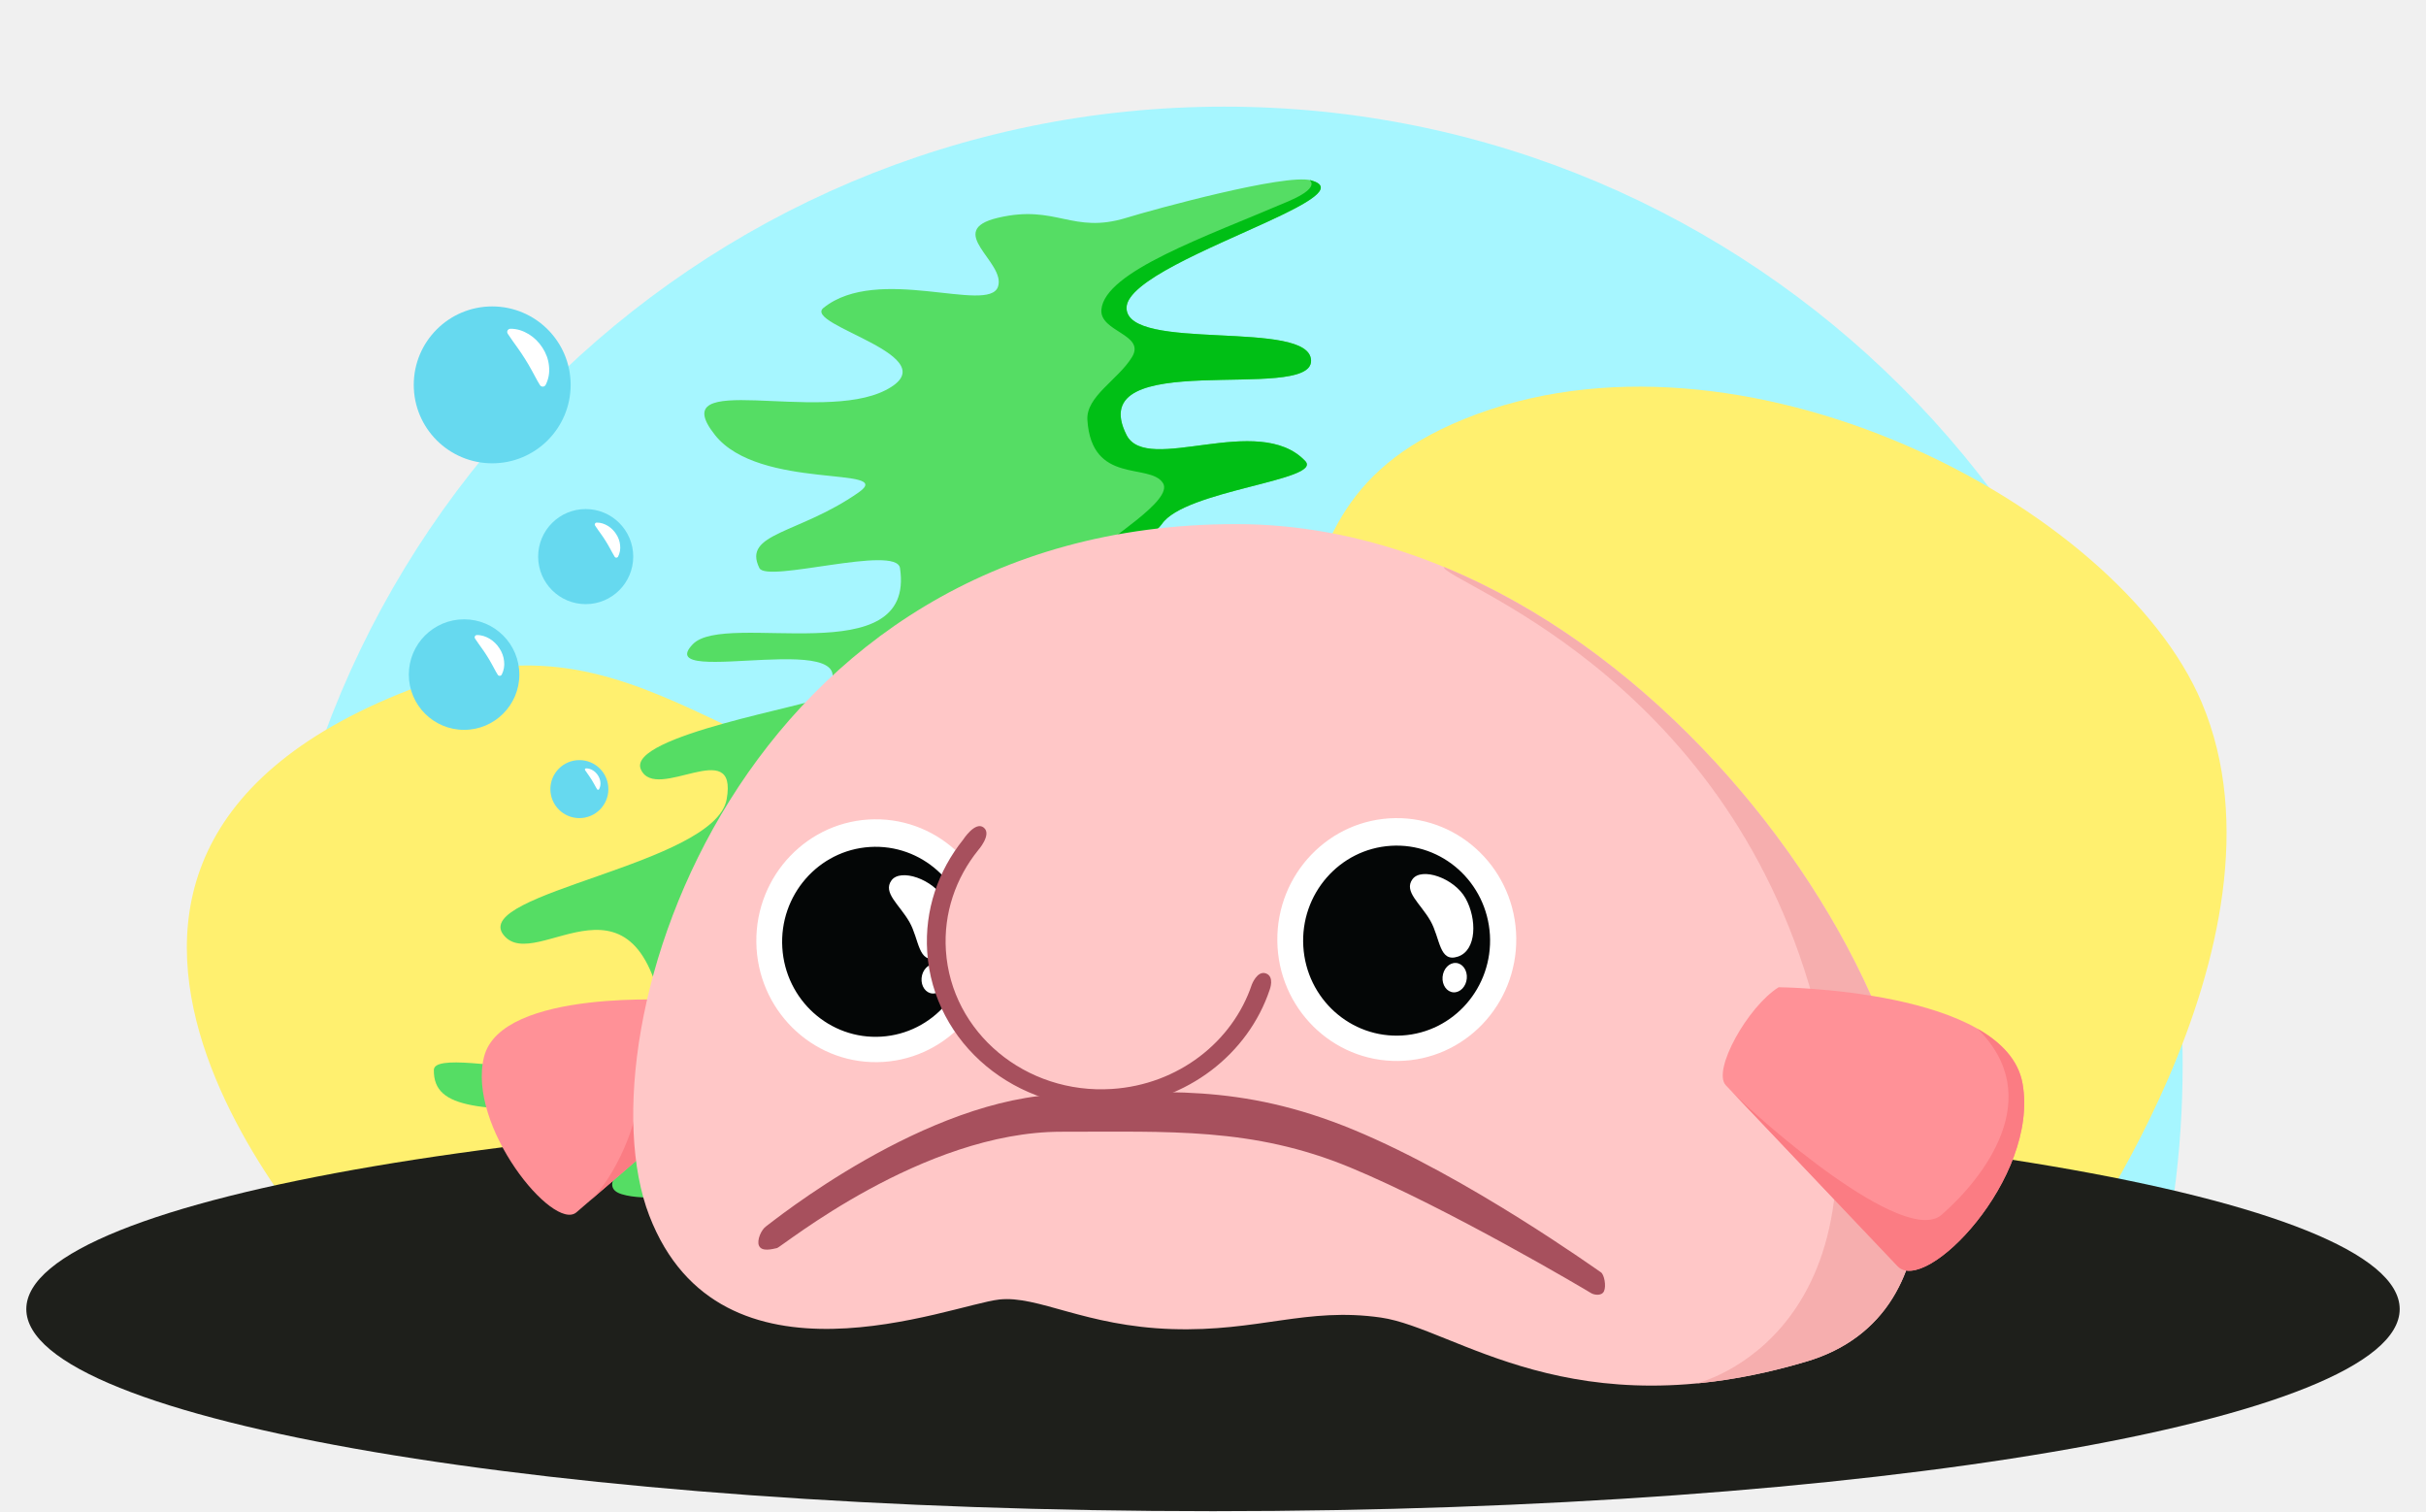
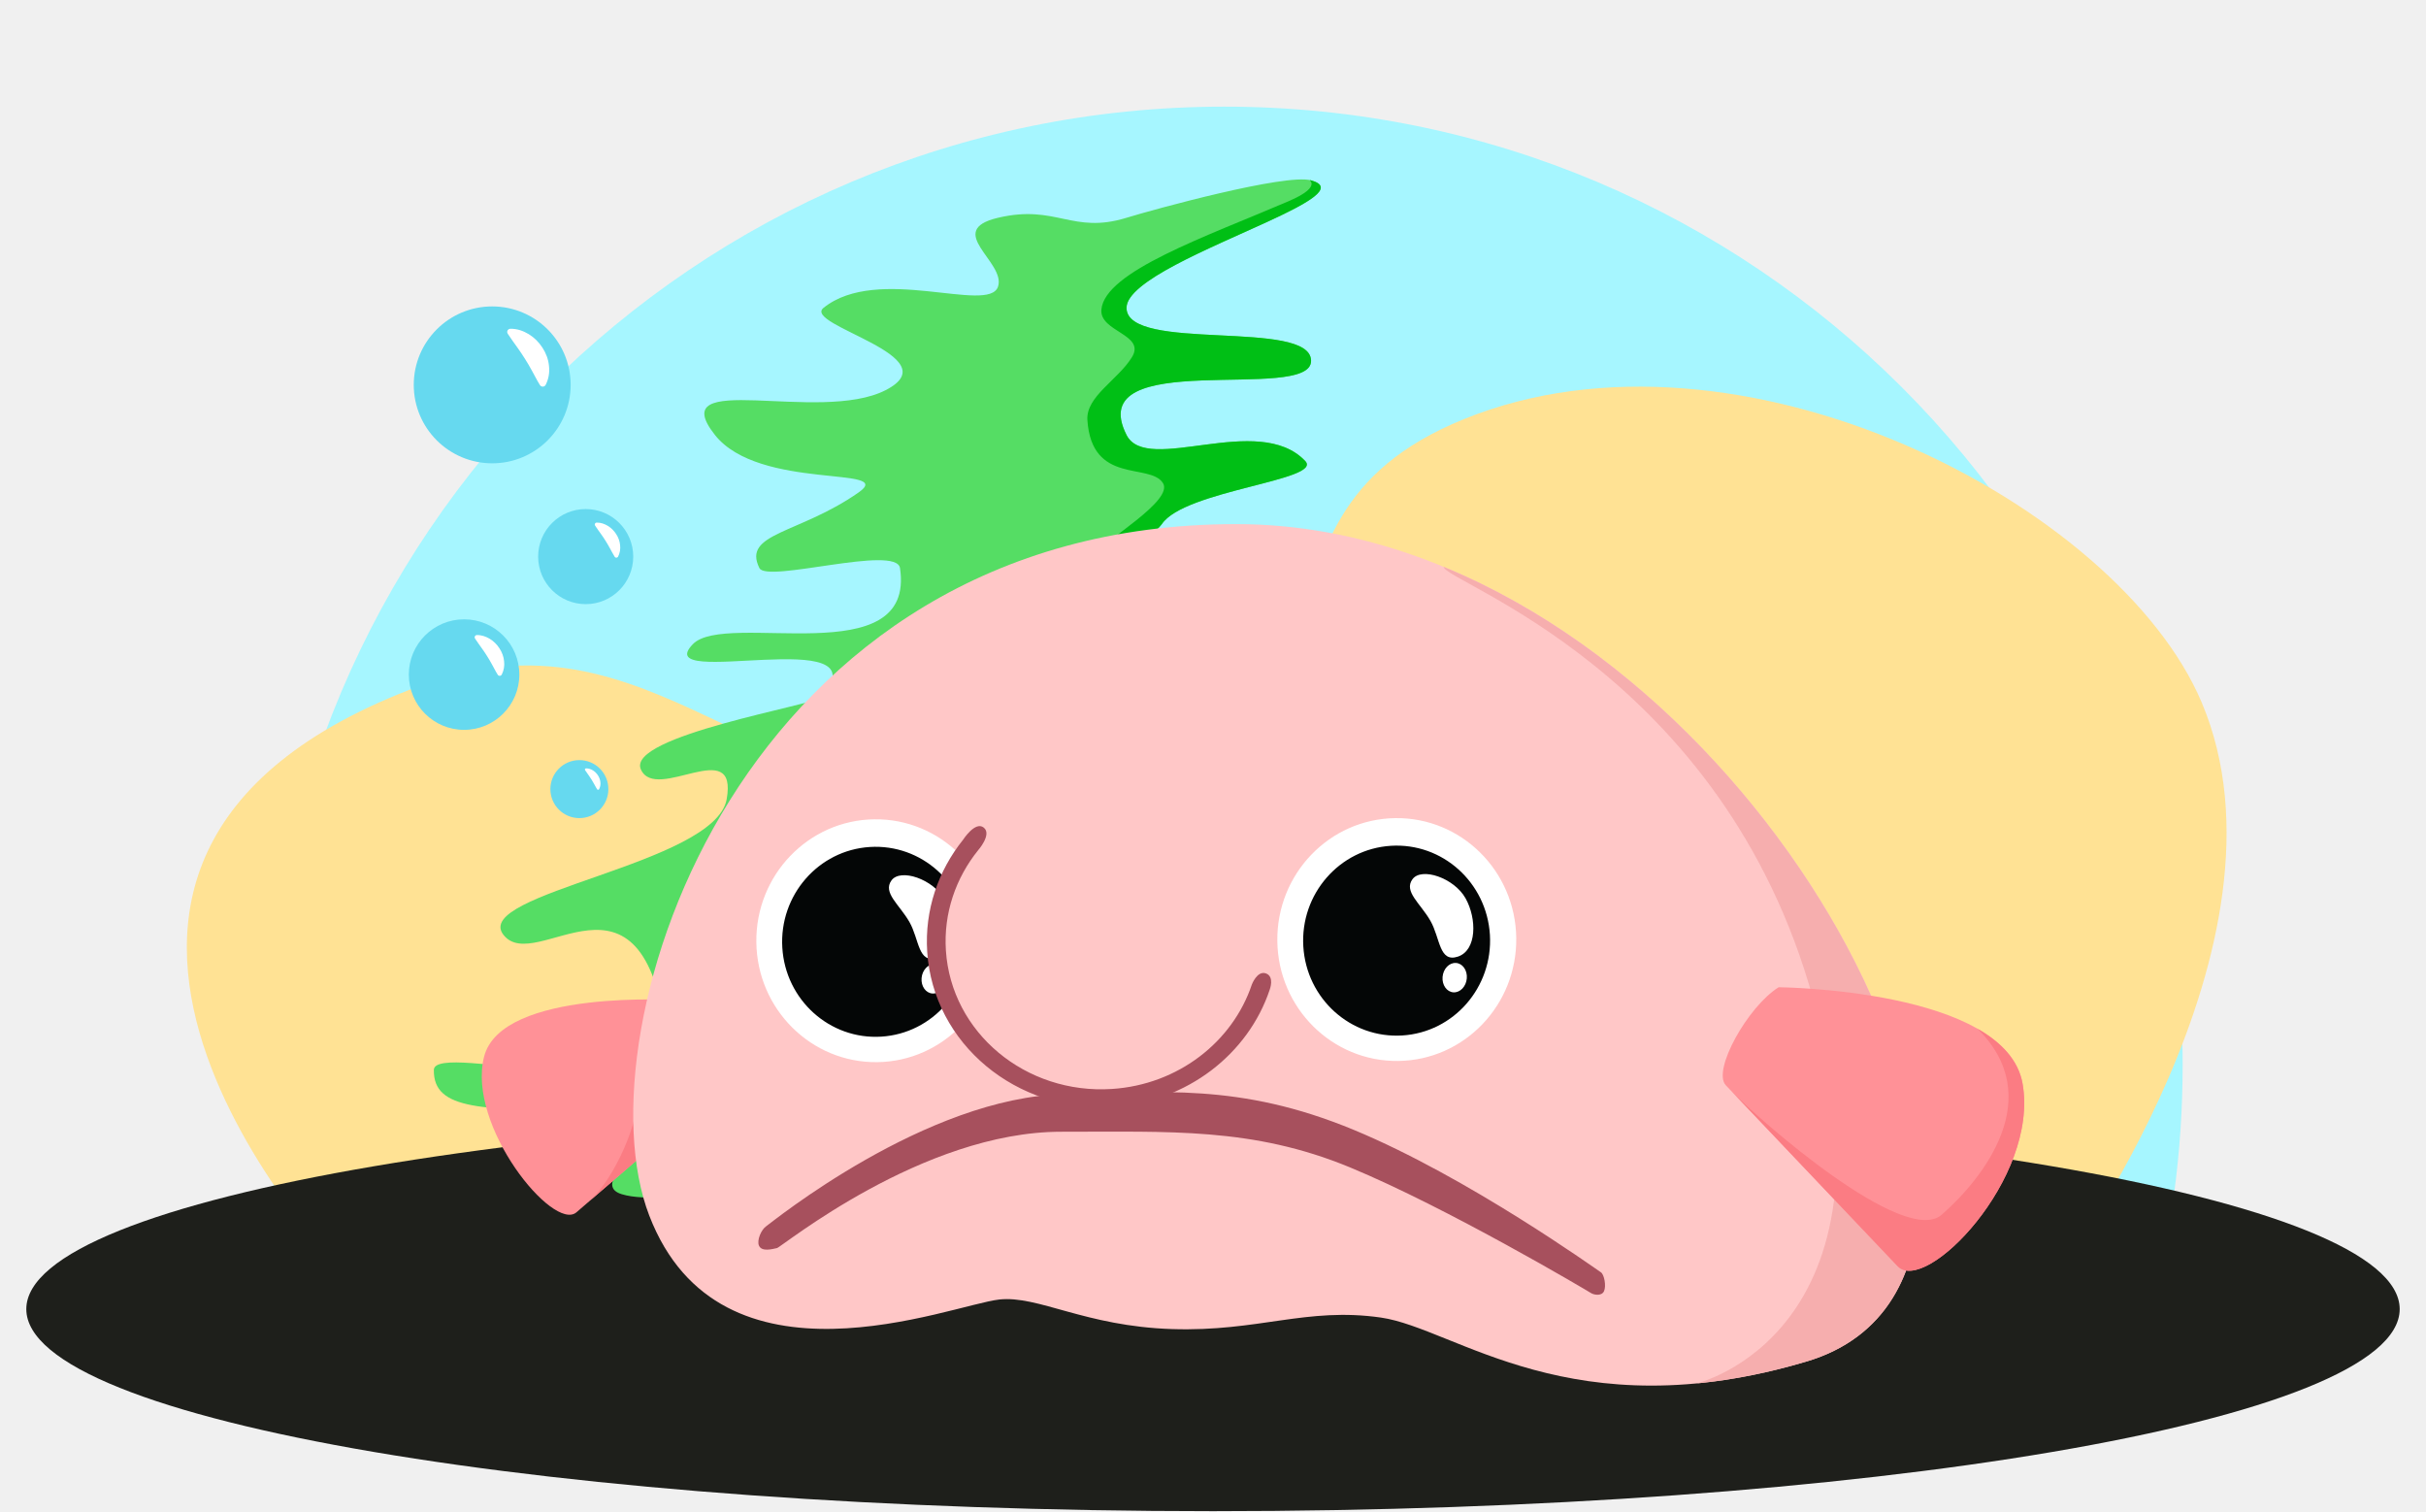
<svg xmlns="http://www.w3.org/2000/svg" xmlns:ns1="http://vectornator.io" style="fill-rule:evenodd;clip-rule:evenodd;stroke-linecap:round;stroke-linejoin:round;" xml:space="preserve" version="1.1" viewBox="0 0 554.893 345.613" id="svg1279">
  <defs id="defs1202" />
  <path style="opacity:1;fill:#a6f6ff;fill-opacity:1" id="path1209" d="m 60.826,243.594 c 0,-121.062 98.141,-219.203 219.203,-219.203 121.062,0 219.202,98.141 219.202,219.203 0,19.624 -2.579,38.646 -7.416,56.745 -28.822,4.553 -404.059,4.553 -423.768,-0.734 -4.712,-17.879 -7.221,-36.652 -7.221,-56.011 z" />
-   <path style="opacity:1;fill:#fff06f;fill-opacity:1" id="path1211" d="m 334.881,95.843 c 63.001,-25.567 149.598,19.663 168.702,64.797 23.303,55.054 -32.426,129.997 -32.426,129.997 H 78.117 c 0,0 -90.452,-93.639 17.895,-133.767 53.983,-19.993 77.05,31.105 137.296,24.665 92.36,-9.873 42.247,-61.617 101.572,-85.692 z" />
+   <path style="opacity:1;fill:#ffe294;fill-opacity:1" id="path1211" d="m 334.881,95.843 c 63.001,-25.567 149.598,19.663 168.702,64.797 23.303,55.054 -32.426,129.997 -32.426,129.997 H 78.117 c 0,0 -90.452,-93.639 17.895,-133.767 53.983,-19.993 77.05,31.105 137.296,24.665 92.36,-9.873 42.247,-61.617 101.572,-85.692 z" />
  <path style="opacity:1;fill:#1e1f1b" id="path1213" d="m 548.876,299.407 c 0,25.519 -121.523,46.206 -271.429,46.206 -149.907,0 -271.43,-20.687 -271.43,-46.206 0,-25.518 121.523,-46.205 271.43,-46.205 149.906,0 271.429,20.687 271.429,46.205" />
-   <g id="g4346" transform="translate(21.63946)">
-     <path style="clip-rule:evenodd;fill:#55dd64;fill-opacity:1;fill-rule:evenodd;stroke-width:1.069;stroke-linecap:round;stroke-linejoin:round" id="path4340" d="m 141.894,99.488 c -12.058,-15.199 23.853,-2.502 39.015,-10.246 15.162,-7.744 -19.124,-14.864 -14.184,-18.836 12.421,-9.984 37.747,1.45 39.903,-4.83 1.916,-5.587 -12.493,-12.822 0,-15.769 13.347,-3.149 16.96,3.831 29.402,0 6.28,-1.933 36.365,-10.172 42.209,-8.561 13.94,3.845 -42.209,18.839 -42.209,29.16 0,10.322 42.209,2.384 42.209,12.126 0,9.742 -52.521,-3.449 -42.209,16.956 4.668,9.236 30.152,-5.364 40.871,5.95 4.193,4.425 -27.652,6.655 -32.807,14.446 -1.5,2.267 -21.665,18.664 -13.952,27.437 3.478,3.956 30.66,-25.459 39.349,-16.571 8.688,8.888 -16.453,20.208 -11.743,26.458 4.374,5.803 15.569,2.471 28.5,0 12.932,-2.472 17.42,-19.973 23.226,-9.887 5.807,10.085 -31.295,56.497 -31.295,57.611 0,70.999 -63.032,63.033 -114.076,63.033 -0.785,0 -32.833,8.492 -43.551,5.156 -10.357,-3.225 21.351,-19.211 -5.713,-19.211 -26.052,0 -37.402,0.1 -37.244,-9.214 0.116,-6.854 55.55,10.381 53.245,-7.61 -5.552,-43.326 -29.862,-13.737 -37.326,-23.279 -7.464,-9.542 48.344,-16.098 51.046,-30.97 2.702,-14.872 -16.105,0.857 -19.604,-6.841 -3.498,-7.697 39.878,-14.765 41.392,-16.57 14.469,-17.248 -39.857,-1.449 -29.502,-12.106 7.537,-7.757 51.015,6.854 47.369,-17.393 -0.817,-5.433 -30.433,3.473 -32.157,0 -4.002,-8.063 9.066,-7.757 22.69,-17.299 8.811,-6.171 -22.69,-0.326 -32.857,-13.141 z" />
-     <path style="clip-rule:evenodd;fill:#00bf15;fill-opacity:1;fill-rule:evenodd;stroke-width:1.069;stroke-linecap:round;stroke-linejoin:round" id="path4342" d="m 227.079,96.082 c -0.364,-5.421 6.996,-9.179 10.198,-14.409 3.202,-5.23 -7.471,-5.764 -6.996,-10.887 0.806,-8.699 23.786,-16.61 42.809,-24.762 8.576,-3.675 3.732,-5.168 5.149,-4.777 5.798,1.599 -0.53,5.127 -9.897,9.445 -13.157,6.064 -32.311,13.687 -32.311,19.715 0,10.322 42.209,2.384 42.209,12.126 0,9.742 -52.521,-3.449 -42.209,16.956 4.668,9.236 30.152,-5.364 40.871,5.95 4.193,4.425 -27.652,6.655 -32.807,14.446 -1.5,2.267 -21.665,18.664 -13.952,27.437 3.478,3.956 30.66,-25.459 39.349,-16.571 8.688,8.888 -16.453,20.208 -11.743,26.458 4.374,5.803 15.569,2.471 28.5,0 12.932,-2.472 17.42,-19.973 23.226,-9.887 5.807,10.085 -31.295,56.497 -31.295,57.611 -6.051,-10.07 -2.447,-18.335 -2.447,-27.654 0,-9.7 -20.303,0.901 -30.99,-13.822 -4.118,-5.672 -14.367,-4.526 -17.678,-5.988 -17.504,-7.732 -1.901,-26.44 1.026,-30.19 2.928,-3.749 18.875,-12.806 16.251,-16.827 -3.048,-4.672 -16.269,0.482 -17.264,-14.369 z" />
-   </g>
+   <path style="clip-rule:evenodd;fill:#55dd64;fill-opacity:1;fill-rule:evenodd;stroke-width:1.069;stroke-linecap:round;stroke-linejoin:round" id="path4340" d="m 163.534,99.488 c -12.058,-15.199 23.853,-2.502 39.015,-10.246 15.162,-7.744 -19.124,-14.864 -14.184,-18.836 12.421,-9.984 37.747,1.45 39.903,-4.83 1.916,-5.587 -12.493,-12.822 0,-15.769 13.347,-3.149 16.96,3.831 29.402,0 6.28,-1.933 36.365,-10.172 42.209,-8.561 13.94,3.845 -42.209,18.839 -42.209,29.16 0,10.322 42.209,2.384 42.209,12.126 0,9.742 -52.521,-3.449 -42.209,16.956 4.668,9.236 30.152,-5.364 40.871,5.95 4.193,4.425 -27.652,6.655 -32.807,14.446 -1.5,2.267 -21.665,18.664 -13.952,27.437 3.478,3.956 30.66,-25.459 39.349,-16.571 8.688,8.888 -16.453,20.208 -11.743,26.458 4.374,5.803 15.569,2.471 28.5,0 12.932,-2.472 17.42,-19.973 23.226,-9.887 5.807,10.085 -31.295,56.497 -31.295,57.611 0,70.999 -63.032,63.033 -114.076,63.033 -0.785,0 -32.833,8.492 -43.551,5.156 -10.357,-3.225 21.351,-19.211 -5.713,-19.211 -26.052,0 -37.402,0.1 -37.244,-9.214 0.116,-6.854 55.55,10.381 53.245,-7.61 -5.552,-43.326 -29.862,-13.737 -37.326,-23.279 -7.464,-9.542 48.344,-16.098 51.046,-30.97 2.702,-14.872 -16.105,0.857 -19.604,-6.841 -3.498,-7.697 39.878,-14.765 41.392,-16.57 14.469,-17.248 -39.857,-1.449 -29.502,-12.106 7.537,-7.757 51.015,6.854 47.369,-17.393 -0.817,-5.433 -30.433,3.473 -32.157,0 -4.002,-8.063 9.066,-7.757 22.69,-17.299 8.811,-6.171 -22.69,-0.326 -32.857,-13.141 z" />
+   <path style="clip-rule:evenodd;fill:#00bf15;fill-opacity:1;fill-rule:evenodd;stroke-width:1.069;stroke-linecap:round;stroke-linejoin:round" id="path4342" d="m 248.718,96.082 c -0.364,-5.421 6.996,-9.179 10.198,-14.409 3.202,-5.23 -7.471,-5.764 -6.996,-10.887 0.806,-8.699 23.786,-16.61 42.809,-24.762 8.576,-3.675 3.732,-5.168 5.149,-4.777 5.798,1.599 -0.53,5.127 -9.897,9.445 -13.157,6.064 -32.311,13.687 -32.311,19.715 0,10.322 42.209,2.384 42.209,12.126 0,9.742 -52.521,-3.449 -42.209,16.956 4.668,9.236 30.152,-5.364 40.871,5.95 4.193,4.425 -27.652,6.655 -32.807,14.446 -1.5,2.267 -21.665,18.664 -13.952,27.437 3.478,3.956 30.66,-25.459 39.349,-16.571 8.688,8.888 -16.453,20.208 -11.743,26.458 4.374,5.803 15.569,2.471 28.5,0 12.932,-2.472 17.42,-19.973 23.226,-9.887 5.807,10.085 -31.295,56.497 -31.295,57.611 -6.051,-10.07 -2.447,-18.335 -2.447,-27.654 0,-9.7 -20.303,0.901 -30.99,-13.822 -4.118,-5.672 -14.367,-4.526 -17.678,-5.988 -17.504,-7.732 -1.901,-26.44 1.026,-30.19 2.928,-3.749 18.875,-12.806 16.251,-16.827 -3.048,-4.672 -16.269,0.482 -17.264,-14.369 z" />
  <g id="g10" ns1:layerName="g10">
    <path d="M164.543+249.069L131.855+277.263C126.567+281.825+106.768+257.5+110.706+241.733C114.645+225.967+155.452+228.774+155.452+228.774C160.81+232.488+167.182+246.794+164.543+249.069" opacity="1" fill="#ff9197" id="path1220" />
    <path d="M145.806+249.766C146.412+256.392+140.559+269.404+135.018+274.536L164.543+249.069C164.543+249.069+144.837+239.804+146.016+249.766" opacity="1" fill="#fb7c83" id="path1222" />
    <path d="M148.495+277.99C164.779+320.301+217.547+298.417+228.565+297.211C237.477+296.237+248.165+303.325+268.045+303.971C287.924+304.614+298.769+298.889+315.852+301.34C332.935+303.79+359.467+327.407+413.36+311.345C484.577+289.855+396.353+119.868+282.747+119.868C169.14+119.868+132.211+235.683+148.495+277.99L148.495+277.99" opacity="1" fill="#ffc7c7" id="path1224" />
    <path d="M175.265+280.441C176.4+279.672+211.779+250.831+243.637+250.243C265.248+249.84+283.371+247.543+309.605+258.395C335.839+269.247+365.388+290.505+366.156+290.977C366.925+291.445+367.436+294.12+366.88+295.313C366.324+296.505+364.528+296.147+363.881+295.721C363.236+295.295+331.048+276.202+308.777+266.99C286.507+257.78+267.391+258.861+242.809+258.839C210.945+258.802+178.739+285.264+177.711+285.448C176.681+285.664+174.227+286.369+173.593+284.884C173.065+283.652+174.129+281.208+175.265+280.441L175.265+280.441" opacity="1" fill="#a7505d" id="path1226" />
    <path d="M227.643+214.797C227.835+230.135+215.756+242.727+200.667+242.924L200.667+242.924C185.576+243.119+173.187+230.844+172.996+215.507C172.804+200.169+184.881+187.577+199.972+187.381L199.972+187.381C215.063+187.185+227.451+199.46+227.643+214.797" opacity="1" fill="#ffffff" id="path1228" />
    <path d="M201.56+237.092C189.78+237.813+179.653+228.697+178.936+216.723C178.219+204.751+187.181+194.451+198.961+193.711C210.741+192.973+220.881+202.072+221.62+214.078C222.32+226.088+213.341+236.372+201.56+237.092" opacity="1" fill="#040606" id="path1230" />
    <path d="M203.903+201.356C205.959+198.537+213.431+201.039+216.049+205.724C218.667+210.407+218.643+217.6+214.305+219.052C209.967+220.502+210.284+214.852+208.011+210.868C205.736+206.884+201.847+204.173+203.903+201.357L203.903+201.356" opacity="1" fill="#ffffff" id="path1232" />
    <path d="M213.839+220.507C215.369+220.596+216.485+222.175+216.333+224.031C216.18+225.885+214.815+227.315+213.284+227.225C211.753+227.136+210.637+225.557+210.791+223.702C210.944+221.847+212.308+220.417+213.839+220.507" opacity="1" fill="#ffffff" id="path1234" />
    <path d="M346.808+214.529C347+229.866+334.921+242.459+319.832+242.653L319.832+242.653C304.741+242.851+292.353+230.576+292.161+215.239C291.969+199.901+304.047+187.309+319.139+187.112L319.139+187.112C334.228+186.917+346.617+199.192+346.808+214.529L346.808+214.529" opacity="1" fill="#ffffff" id="path1236" />
    <path d="M320.727+236.824C308.945+237.544+298.819+228.427+298.103+216.455C297.385+204.481+306.348+194.181+318.128+193.441C329.907+192.703+340.048+201.804+340.787+213.811C341.487+225.819+332.507+236.104+320.727+236.824" opacity="1" fill="#040606" id="path1238" />
    <path d="M323.068+201.088C325.124+198.269+332.596+200.771+335.215+205.455C337.832+210.137+337.808+217.332+333.472+218.784C329.133+220.235+329.451+214.583+327.177+210.599C324.903+206.616+321.012+203.905+323.068+201.088L323.068+201.088" opacity="1" fill="#ffffff" id="path1240" />
    <path d="M333.005+220.237C334.535+220.328+335.652+221.905+335.499+223.76C335.345+225.616+333.98+227.047+332.451+226.957C330.92+226.866+329.804+225.289+329.956+223.433C330.109+221.578+331.473+220.147+333.005+220.237" opacity="1" fill="#ffffff" id="path1242" />
    <path d="M289.432+212.652C290.673+232.202+275.007+249.127+254.429+250.464C233.851+251.801+216.145+237.045+214.871+217.497C213.596+197.949+229.235+181.001+249.809+179.633C270.387+178.264+288.116+192.992+289.424+212.537" opacity="1" fill="#ffc7c7" id="path1244" />
    <path d="M286.321+225.196C281.944+238.231+269.532+248.072+254.332+249.056C234.572+250.339+217.572+236.166+216.352+217.396C215.795+208.833+218.619+200.791+223.729+194.451C223.729+194.451+226.948+190.816+225.001+189.272C223.056+187.727+220.283+192.059+220.283+192.059C214.595+199.147+211.455+208.128+212.079+217.687C213.453+238.694+232.481+254.548+254.596+253.112C271.632+252.008+285.537+240.964+290.42+226.344C290.42+226.344+291.567+223.349+289.556+222.631C287.547+221.912+286.321+225.196+286.321+225.196L286.321+225.196" opacity="1" fill="#a7505d" id="path1246" />
    <path d="M330.21+129.64C330.21+133.057+394.036+153.562+414.748+228.581C435.879+305.121+388.019+316.392+388.127+316.387C388.546+316.37+388.705+316.343+389.216+316.289C396.595+315.512+404.617+313.951+413.36+311.345C474.161+292.998+418.749+166.415+330.546+129.78C330.446+129.739+330.337+129.719+330.251+129.658C330.196+129.619+330.231+129.655+330.231+129.655" opacity="1" fill="#f6aeae" id="path1248" />
    <path d="M394.741+248.208L434.035+289.589C440.393+296.284+466.385+269.54+462.623+247.875C458.86+226.209+406.82+225.795+406.82+225.795C399.725+230.252+391.568+244.868+394.741+248.208L394.741+248.208" opacity="1" fill="#ff9197" id="path1250" />
    <path d="M452.283+235.266L452.283+235.266C468.341+251.002+453.568+269.555+444.12+277.824C435.606+285.273+402.363+256.18+395.853+249.38L434.035+289.589C440.393+296.284+466.385+269.54+462.623+247.875C461.68+242.448+457.707+238.355+452.283+235.266" opacity="1" fill="#fb7c83" id="path1252" />
    <g opacity="1" id="g1258">
      <path d="M112.58+70.082C122.488+70.082+130.521+78.114+130.521+88.023C130.521+97.931+122.488+105.964+112.58+105.964C102.672+105.964+94.639+97.931+94.639+88.023C94.639+78.114+102.672+70.082+112.58+70.082" opacity="1" fill="#66d9ef" id="path1254" />
      <path d="M116.72+75.194C118.295+75.168+119.671+75.668+120.934+76.423C122.185+77.186+123.267+78.259+124.077+79.522C124.895+80.775+125.445+82.231+125.571+83.719C125.746+85.195+125.484+86.698+124.809+88.023C124.622+88.39+124.173+88.536+123.806+88.35C123.685+88.287+123.587+88.196+123.518+88.09L123.475+88.023C122.705+86.816+122.249+85.766+121.679+84.807C121.169+83.835+120.628+82.962+120.082+82.08C119.533+81.202+118.949+80.323+118.29+79.412C117.649+78.49+116.912+77.535+116.196+76.419L116.123+76.306C115.907+75.971+116.005+75.523+116.34+75.308C116.457+75.232+116.59+75.196+116.72+75.194" opacity="1" fill="#ffffff" id="path1256" />
    </g>
    <g opacity="1" id="g1264">
      <path d="M133.965+116.426C139.97+116.426+144.837+121.294+144.837+127.299C144.837+133.304+139.97+138.172+133.965+138.172C127.959+138.172+123.091+133.304+123.091+127.299C123.091+121.294+127.959+116.426+133.965+116.426" opacity="1" fill="#66d9ef" id="path1260" />
      <path d="M136.474+119.523C137.428+119.508+138.262+119.811+139.027+120.268C139.785+120.73+140.441+121.38+140.933+122.146C141.428+122.906+141.761+123.788+141.837+124.69C141.944+125.586+141.785+126.495+141.376+127.299C141.263+127.522+140.991+127.61+140.769+127.496C140.694+127.459+140.635+127.403+140.594+127.339L140.568+127.299C140.101+126.567+139.824+125.93+139.479+125.35C139.17+124.76+138.842+124.231+138.511+123.696C138.179+123.164+137.824+122.632+137.425+122.08C137.037+121.52+136.59+120.942+136.156+120.266L136.111+120.196C135.981+119.994+136.04+119.723+136.244+119.592C136.314+119.547+136.395+119.524+136.474+119.523" opacity="1" fill="#ffffff" id="path1262" />
    </g>
    <g opacity="1" id="g1270">
      <path d="M106.149+141.644C113.131+141.644+118.789+147.303+118.789+154.283C118.789+161.264+113.131+166.924+106.149+166.924C99.168+166.924+93.509+161.264+93.509+154.283C93.509+147.303+99.168+141.644+106.149+141.644" opacity="1" fill="#66d9ef" id="path1266" />
      <path d="M109.066+145.244C110.175+145.228+111.145+145.579+112.035+146.111C112.916+146.65+113.679+147.404+114.25+148.295C114.826+149.178+115.214+150.204+115.302+151.251C115.426+152.291+115.241+153.35+114.765+154.283C114.634+154.543+114.317+154.646+114.059+154.514C113.973+154.47+113.904+154.406+113.856+154.33L113.826+154.283C113.283+153.434+112.961+152.694+112.56+152.018C112.201+151.332+111.82+150.718+111.435+150.096C111.048+149.478+110.637+148.859+110.172+148.218C109.721+147.567+109.202+146.895+108.697+146.108L108.645+146.028C108.494+145.792+108.562+145.478+108.798+145.326C108.881+145.272+108.975+145.247+109.066+145.244" opacity="1" fill="#ffffff" id="path1268" />
    </g>
    <g opacity="1" id="g1276">
      <path d="M132.52+173.844C136.183+173.844+139.153+176.814+139.153+180.478C139.153+184.14+136.183+187.11+132.52+187.11C128.856+187.11+125.887+184.14+125.887+180.478C125.887+176.814+128.856+173.844+132.52+173.844" opacity="1" fill="#66d9ef" id="path1272" />
      <path d="M134.05+175.734C134.633+175.726+135.142+175.91+135.608+176.188C136.071+176.471+136.47+176.867+136.771+177.334C137.072+177.798+137.276+178.336+137.322+178.886C137.388+179.431+137.291+179.987+137.041+180.478C136.972+180.612+136.806+180.667+136.67+180.598C136.625+180.575+136.589+180.54+136.563+180.502L136.548+180.478C136.263+180.031+136.094+179.643+135.883+179.288C135.695+178.928+135.495+178.606+135.293+178.28C135.09+177.955+134.875+177.631+134.631+177.294C134.394+176.952+134.121+176.6+133.856+176.187L133.83+176.146C133.749+176.022+133.786+175.856+133.91+175.776C133.954+175.748+134.003+175.735+134.05+175.734" opacity="1" fill="#ffffff" id="path1274" />
    </g>
  </g>
</svg>
